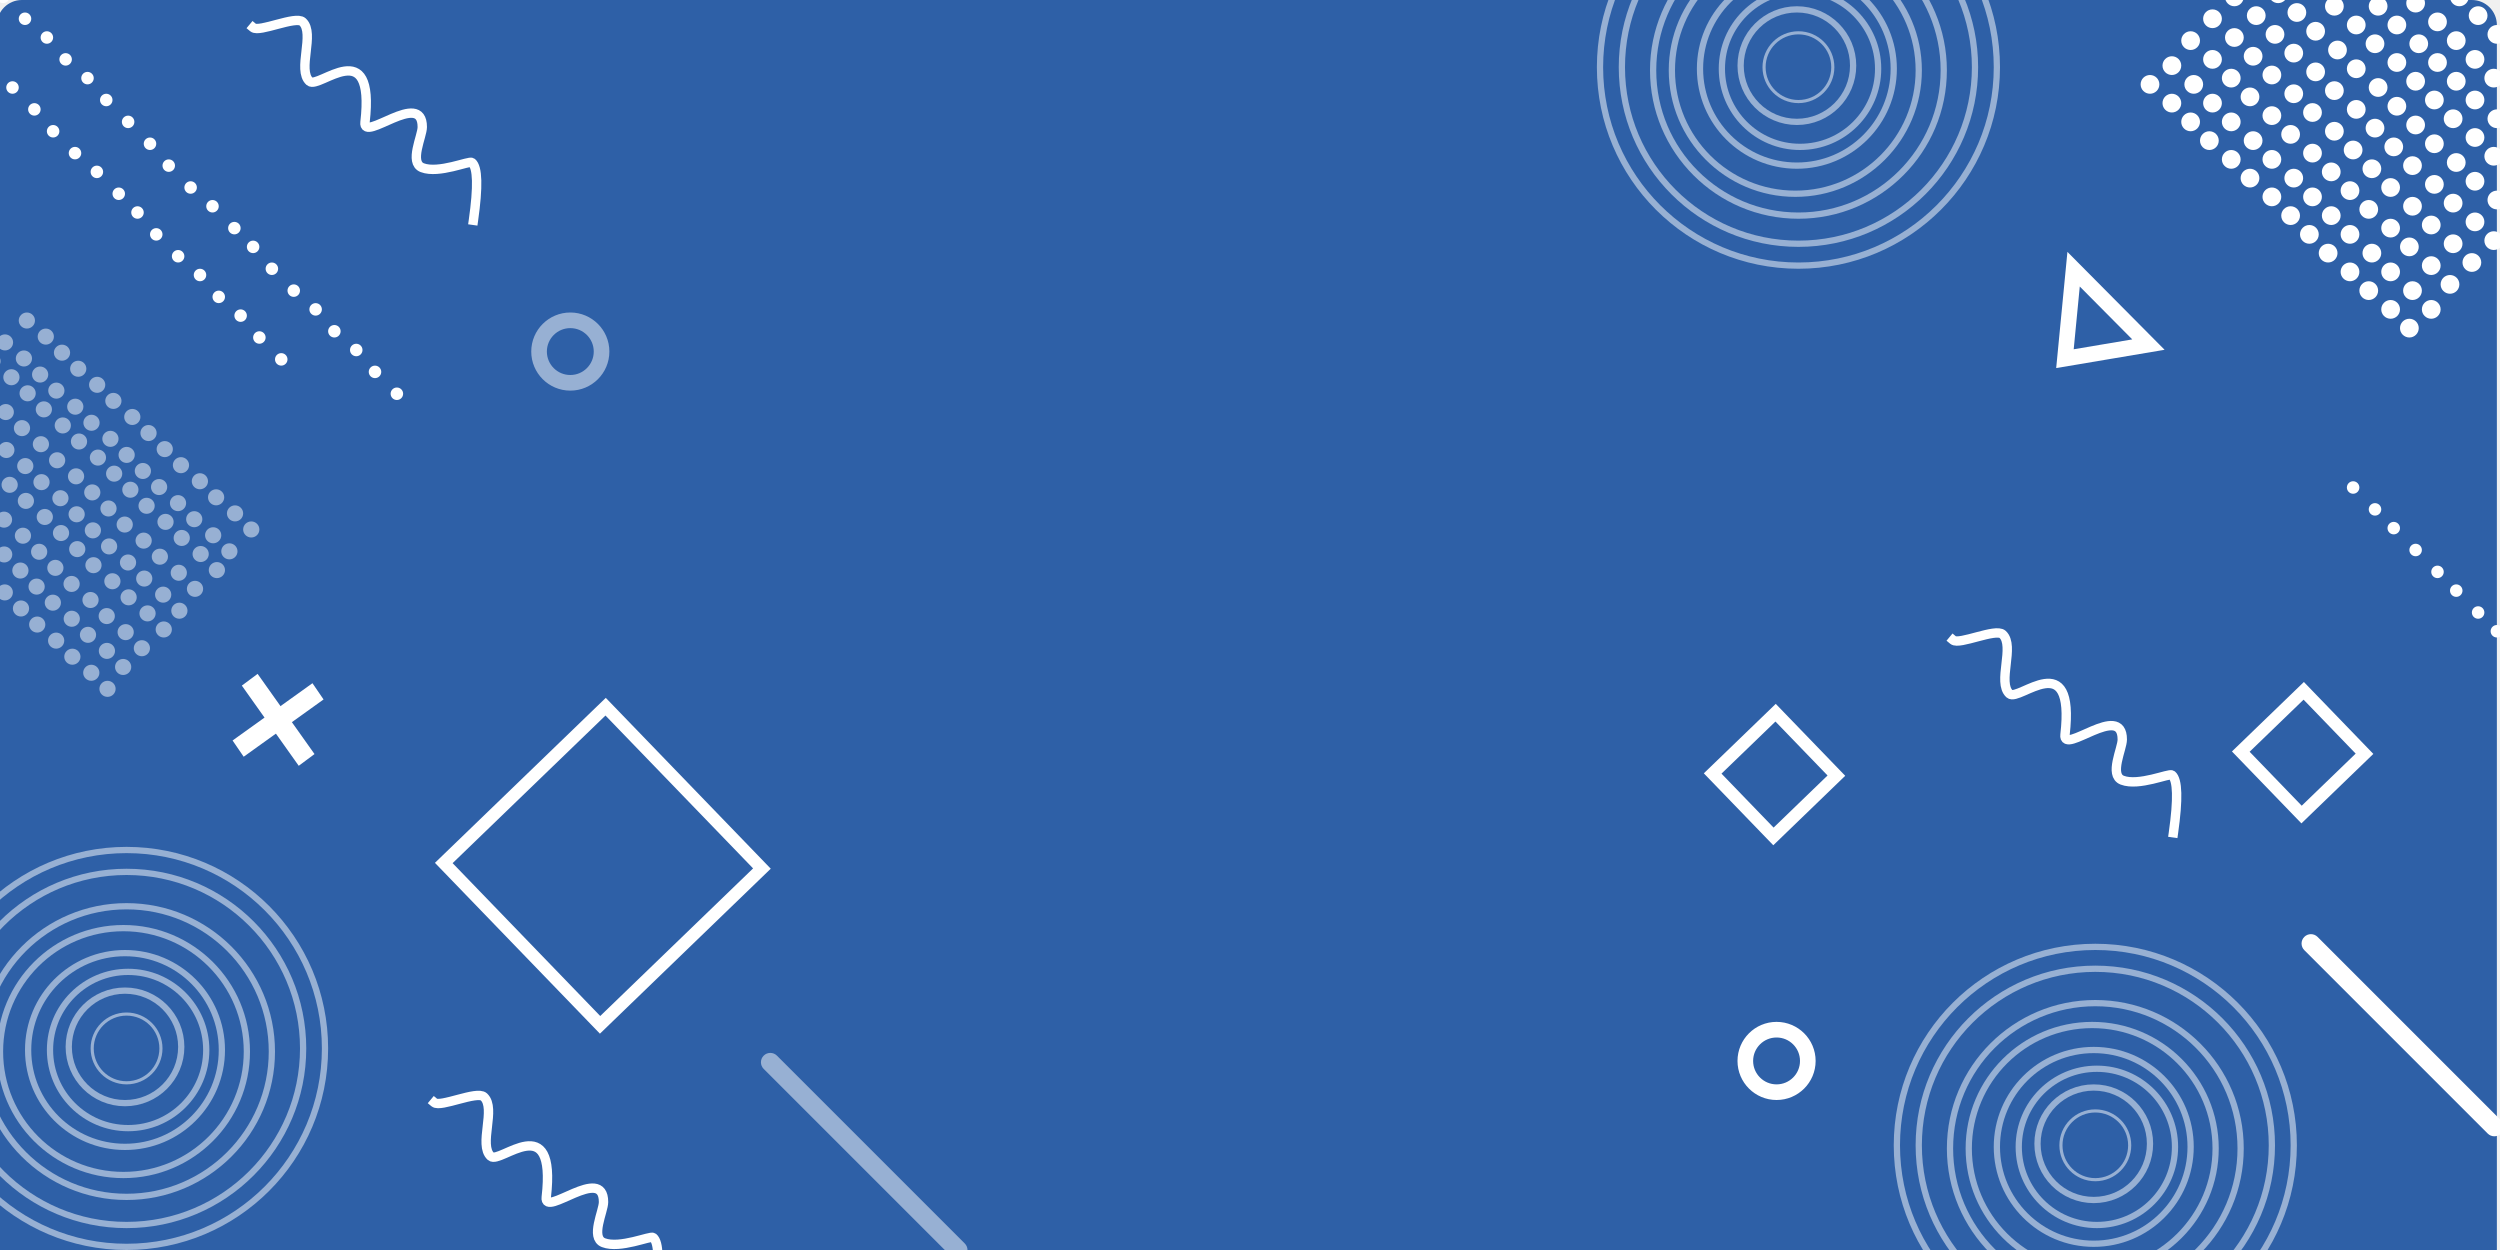
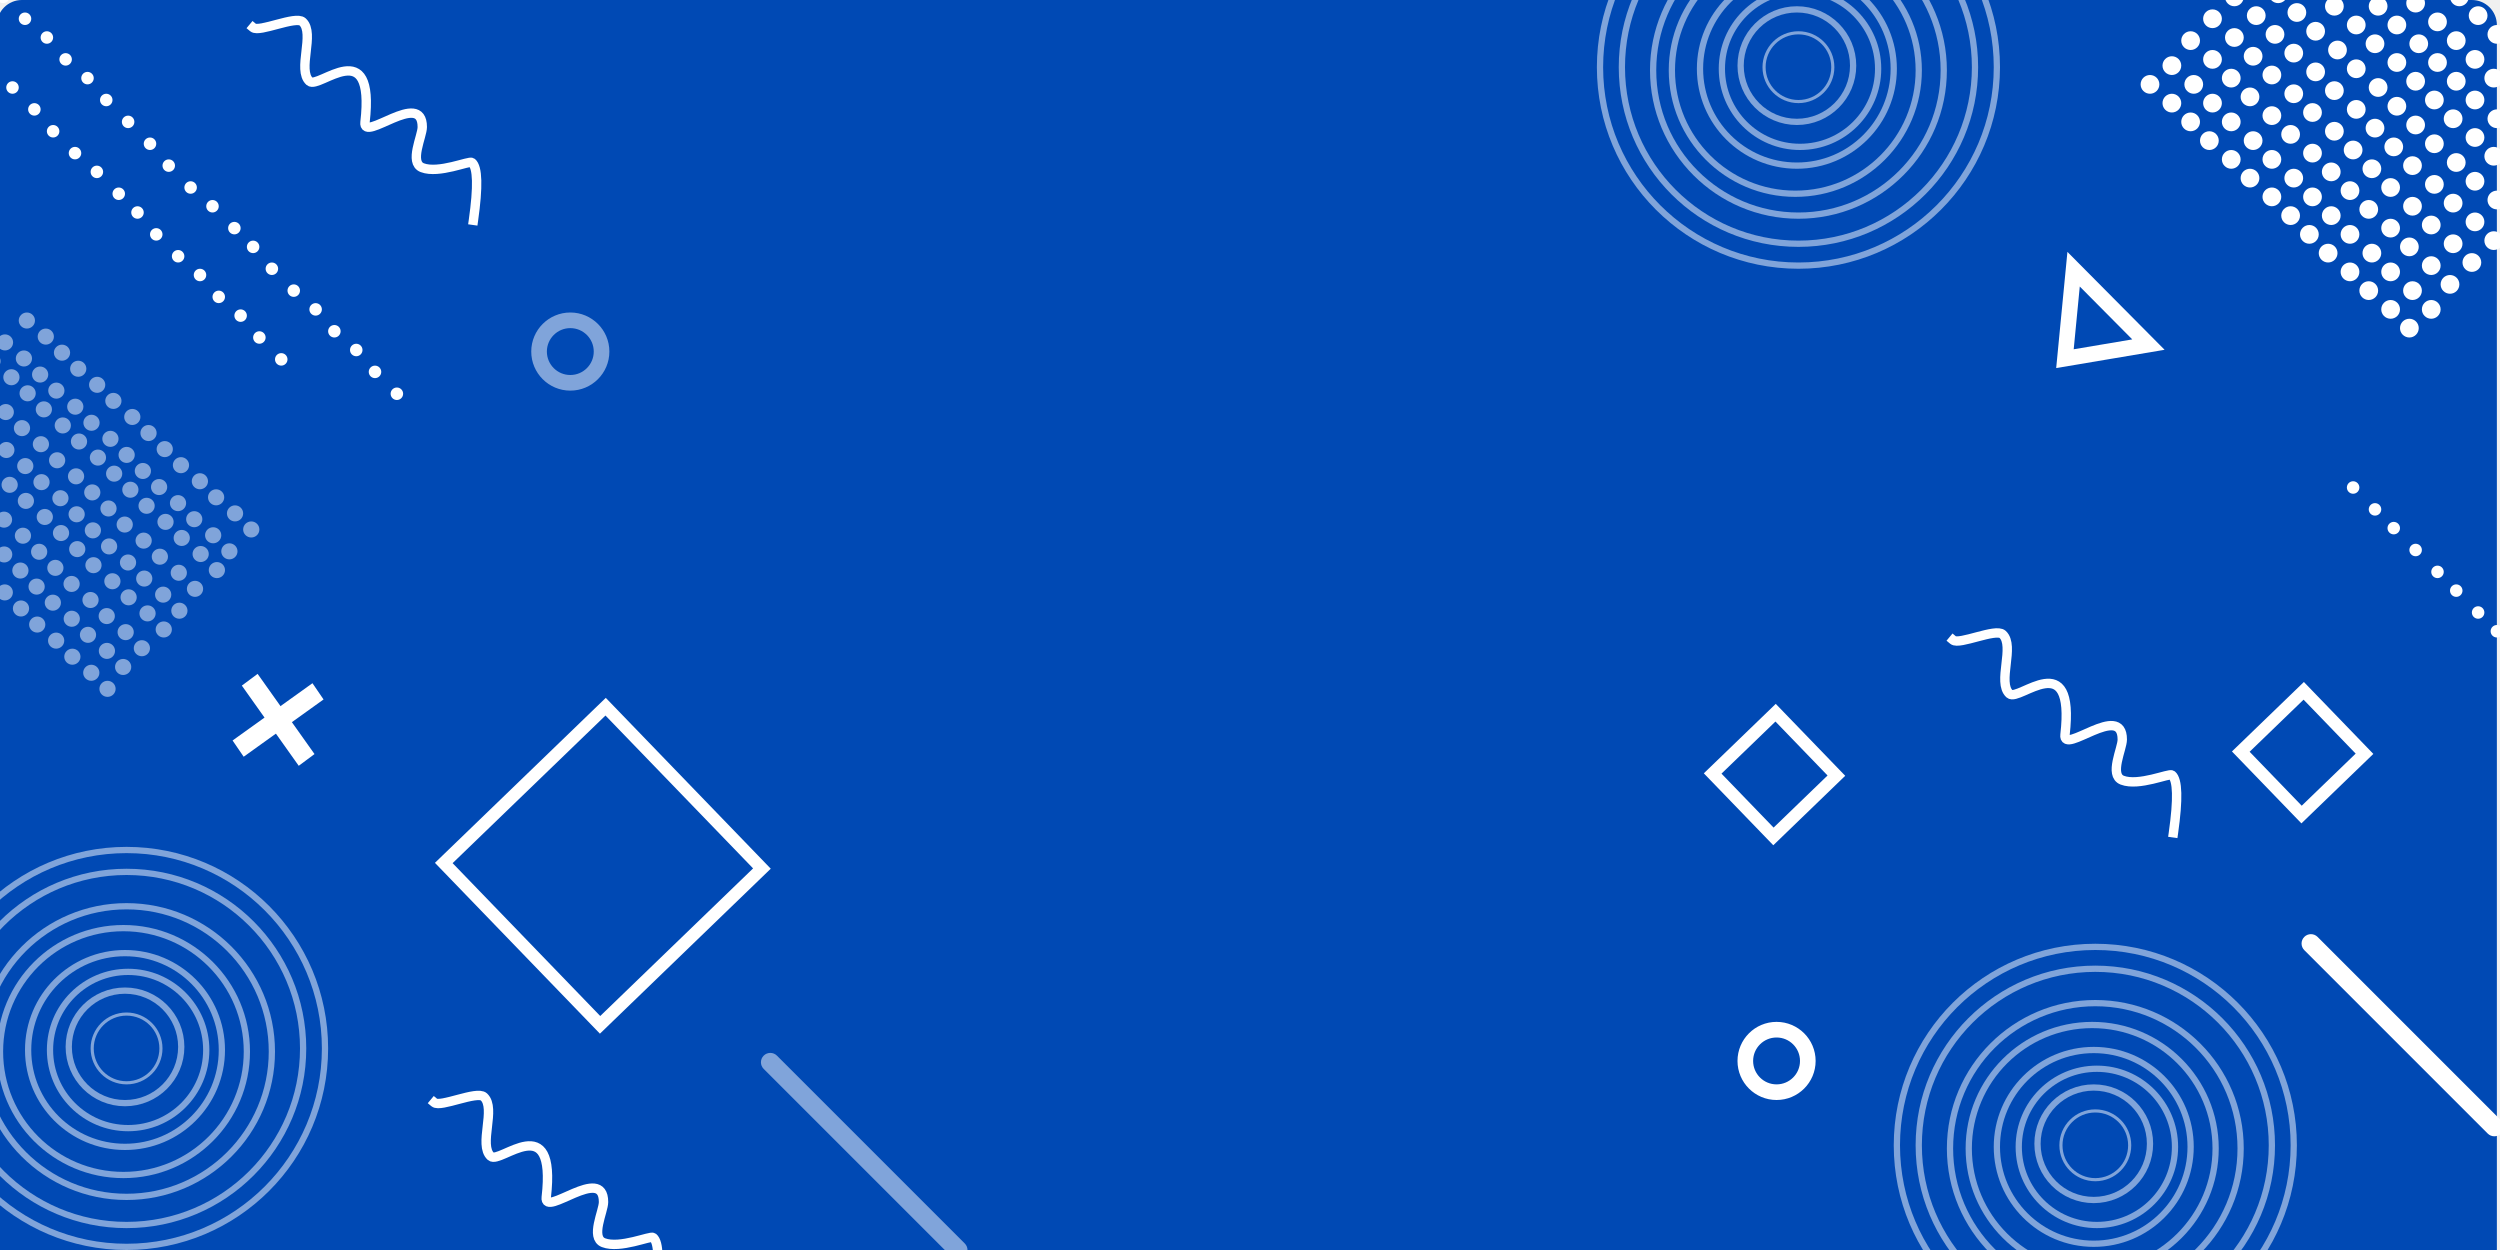
<svg xmlns="http://www.w3.org/2000/svg" width="800px" height="400px" viewBox="0 0 800 400" version="1.1">
  <g id="Sub_renewals_card" stroke="none" stroke-width="1" fill="none" fill-rule="evenodd">
    <g id="personal_design_card1" transform="translate(-77, -299)">
-       <path d="M84,299 L868,299 C872.418,299 876,302.582 876,307 L876,699 L876,699 L76,699 L76,307 C76,302.582 79.582,299 84,299 Z" id="Rectangle-Copy-11" fill="#2E60A7" />
+       <path d="M84,299 L868,299 C872.418,299 876,302.582 876,307 L876,699 L876,699 L76,699 L76,307 C76,302.582 79.582,299 84,299 Z" id="Rectangle-Copy-11" fill="#0049B4" />
      <path d="M658.847,532.86 L658.847,560.86 L630.847,560.86 L630.847,532.86 L658.847,532.86 Z" id="Rectangle" stroke="#FFFFFF" stroke-width="4" transform="translate(644.8473, 546.8597) rotate(46) translate(-644.8473, -546.8597) " />
      <rect id="Rectangle-Copy-2" stroke="#FFFFFF" stroke-width="4" transform="translate(269.9117, 576.0457) rotate(46) translate(-269.9117, -576.0457) " x="233.912" y="540.046" width="72" height="72" />
      <rect id="Rectangle-Copy-7" fill="#FFFFFF" transform="translate(845.8444, 630.2738) rotate(45) translate(-845.8444, -630.2738) " x="801.344" y="627.274" width="89" height="6" rx="3" />
      <g id="Group-2" transform="translate(762, 323)" fill="#FFFFFF">
        <circle id="Oval" cx="3" cy="3" r="3" />
        <circle id="Oval-Copy-9" cx="10" cy="9" r="3" />
        <circle id="Oval-Copy-10" cx="16" cy="15" r="3" />
        <circle id="Oval-Copy-11" cx="22" cy="21" r="3" />
        <circle id="Oval-Copy-12" cx="29" cy="27" r="3" />
        <circle id="Oval-Copy-13" cx="35" cy="33" r="3" />
        <circle id="Oval-Copy-14" cx="42" cy="39" r="3" />
        <circle id="Oval-Copy-15" cx="48" cy="45" r="3" />
        <circle id="Oval-Copy-16" cx="54" cy="51" r="3" />
        <circle id="Oval-Copy-17" cx="60" cy="57" r="3" />
        <circle id="Oval-Copy-18" cx="67" cy="63" r="3" />
        <circle id="Oval-Copy-19" cx="73" cy="69" r="3" />
        <circle id="Oval-Copy-20" cx="80" cy="75" r="3" />
        <circle id="Oval-Copy-21" cx="86" cy="81" r="3" />
        <g id="Group-4" transform="translate(66, 130)">
          <circle id="Oval-Copy-35" cx="48" cy="48" r="2" />
          <circle id="Oval-Copy-36" cx="42" cy="42" r="2" />
          <circle id="Oval-Copy-37" cx="35" cy="35" r="2" />
          <circle id="Oval-Copy-38" cx="29" cy="29" r="2" />
          <circle id="Oval-Copy-39" cx="22" cy="22" r="2" />
          <circle id="Oval-Copy-40" cx="15" cy="15" r="2" />
          <circle id="Oval-Copy-41" cx="9" cy="9" r="2" />
          <circle id="Oval-Copy-42" cx="2" cy="2" r="2" />
        </g>
      </g>
      <g id="Group-5-Copy" transform="translate(0, 245)" fill="#FFFFFF">
        <g id="Group-3" transform="translate(86, 87)">
          <circle id="Oval-Copy-22" cx="2" cy="2" r="2" />
          <circle id="Oval-Copy-23" cx="8" cy="9" r="2" />
          <circle id="Oval-Copy-24" cx="15" cy="16" r="2" />
          <circle id="Oval-Copy-25" cx="22" cy="22" r="2" />
          <circle id="Oval-Copy-26" cx="29" cy="29" r="2" />
          <circle id="Oval-Copy-27" cx="35" cy="35" r="2" />
          <circle id="Oval-Copy-28" cx="41" cy="42" r="2" />
          <circle id="Oval-Copy-29" cx="48" cy="49" r="2" />
          <circle id="Oval-Copy-30" cx="55" cy="55" r="2" />
          <circle id="Oval-Copy-31" cx="61" cy="62" r="2" />
          <circle id="Oval-Copy-32" cx="68" cy="68" r="2" />
          <circle id="Oval-Copy-33" cx="74" cy="75" r="2" />
          <circle id="Oval-Copy-34" cx="81" cy="82" r="2" />
        </g>
        <g id="Group-3">
          <circle id="Oval-Copy-34" cx="81" cy="82" r="2" />
        </g>
      </g>
      <g id="Group-5-Copy" transform="translate(37, 256)" fill="#FFFFFF">
        <g id="Group-3" transform="translate(86, 87)">
          <circle id="Oval-Copy-22" cx="2" cy="2" r="2" />
          <circle id="Oval-Copy-23" cx="8" cy="9" r="2" />
          <circle id="Oval-Copy-24" cx="15" cy="16" r="2" />
          <circle id="Oval-Copy-25" cx="22" cy="22" r="2" />
          <circle id="Oval-Copy-26" cx="29" cy="29" r="2" />
          <circle id="Oval-Copy-27" cx="35" cy="35" r="2" />
          <circle id="Oval-Copy-28" cx="41" cy="42" r="2" />
          <circle id="Oval-Copy-29" cx="48" cy="49" r="2" />
          <circle id="Oval-Copy-30" cx="55" cy="55" r="2" />
          <circle id="Oval-Copy-31" cx="61" cy="62" r="2" />
          <circle id="Oval-Copy-32" cx="68" cy="68" r="2" />
          <circle id="Oval-Copy-33" cx="74" cy="75" r="2" />
          <circle id="Oval-Copy-34" cx="81" cy="82" r="2" />
        </g>
        <g id="Group-3">
          <circle id="Oval-Copy-28" cx="41" cy="42" r="2" />
          <circle id="Oval-Copy-29" cx="48" cy="49" r="2" />
          <circle id="Oval-Copy-30" cx="55" cy="55" r="2" />
          <circle id="Oval-Copy-31" cx="61" cy="62" r="2" />
          <circle id="Oval-Copy-32" cx="68" cy="68" r="2" />
          <circle id="Oval-Copy-33" cx="74" cy="75" r="2" />
          <circle id="Oval-Copy-34" cx="81" cy="82" r="2" />
        </g>
      </g>
      <g id="Group-6" transform="translate(769, 259)" fill="#FFFFFF">
        <g id="Group-2-Copy" transform="translate(0, 58)">
          <circle id="Oval" cx="3" cy="3" r="3" />
          <circle id="Oval-Copy-9" cx="10" cy="9" r="3" />
          <circle id="Oval-Copy-10" cx="16" cy="15" r="3" />
          <circle id="Oval-Copy-11" cx="22" cy="21" r="3" />
          <circle id="Oval-Copy-12" cx="29" cy="27" r="3" />
          <circle id="Oval-Copy-13" cx="35" cy="33" r="3" />
          <circle id="Oval-Copy-14" cx="42" cy="39" r="3" />
          <circle id="Oval-Copy-15" cx="48" cy="45" r="3" />
          <circle id="Oval-Copy-16" cx="54" cy="51" r="3" />
          <circle id="Oval-Copy-17" cx="60" cy="57" r="3" />
          <circle id="Oval-Copy-18" cx="67" cy="63" r="3" />
          <circle id="Oval-Copy-19" cx="73" cy="69" r="3" />
          <circle id="Oval-Copy-20" cx="80" cy="75" r="3" />
          <circle id="Oval-Copy-21" cx="86" cy="81" r="3" />
        </g>
        <g id="Group-2-Copy-2" transform="translate(6, 50)">
          <circle id="Oval" cx="3" cy="3" r="3" />
          <circle id="Oval-Copy-9" cx="10" cy="9" r="3" />
          <circle id="Oval-Copy-10" cx="16" cy="15" r="3" />
          <circle id="Oval-Copy-11" cx="22" cy="21" r="3" />
          <circle id="Oval-Copy-12" cx="29" cy="27" r="3" />
          <circle id="Oval-Copy-13" cx="35" cy="33" r="3" />
          <circle id="Oval-Copy-14" cx="42" cy="39" r="3" />
          <circle id="Oval-Copy-15" cx="48" cy="45" r="3" />
          <circle id="Oval-Copy-16" cx="54" cy="51" r="3" />
          <circle id="Oval-Copy-17" cx="60" cy="57" r="3" />
          <circle id="Oval-Copy-18" cx="67" cy="63" r="3" />
          <circle id="Oval-Copy-19" cx="73" cy="69" r="3" />
          <circle id="Oval-Copy-20" cx="80" cy="75" r="3" />
          <circle id="Oval-Copy-21" cx="86" cy="81" r="3" />
        </g>
        <g id="Group-2-Copy-3" transform="translate(13, 43)">
          <circle id="Oval" cx="3" cy="3" r="3" />
          <circle id="Oval-Copy-9" cx="10" cy="9" r="3" />
          <circle id="Oval-Copy-10" cx="16" cy="15" r="3" />
          <circle id="Oval-Copy-11" cx="22" cy="21" r="3" />
          <circle id="Oval-Copy-12" cx="29" cy="27" r="3" />
          <circle id="Oval-Copy-13" cx="35" cy="33" r="3" />
          <circle id="Oval-Copy-14" cx="42" cy="39" r="3" />
          <circle id="Oval-Copy-15" cx="48" cy="45" r="3" />
          <circle id="Oval-Copy-16" cx="54" cy="51" r="3" />
          <circle id="Oval-Copy-17" cx="60" cy="57" r="3" />
          <circle id="Oval-Copy-18" cx="67" cy="63" r="3" />
          <circle id="Oval-Copy-19" cx="73" cy="69" r="3" />
          <circle id="Oval-Copy-20" cx="80" cy="75" r="3" />
          <circle id="Oval-Copy-21" cx="86" cy="81" r="3" />
        </g>
        <g id="Group-2-Copy-4" transform="translate(20, 36)">
          <circle id="Oval" cx="3" cy="3" r="3" />
          <circle id="Oval-Copy-9" cx="10" cy="9" r="3" />
          <circle id="Oval-Copy-10" cx="16" cy="15" r="3" />
          <circle id="Oval-Copy-11" cx="22" cy="21" r="3" />
          <circle id="Oval-Copy-12" cx="29" cy="27" r="3" />
          <circle id="Oval-Copy-13" cx="35" cy="33" r="3" />
          <circle id="Oval-Copy-14" cx="42" cy="39" r="3" />
          <circle id="Oval-Copy-15" cx="48" cy="45" r="3" />
          <circle id="Oval-Copy-16" cx="54" cy="51" r="3" />
          <circle id="Oval-Copy-17" cx="60" cy="57" r="3" />
          <circle id="Oval-Copy-18" cx="67" cy="63" r="3" />
          <circle id="Oval-Copy-19" cx="73" cy="69" r="3" />
          <circle id="Oval-Copy-20" cx="80" cy="75" r="3" />
          <circle id="Oval-Copy-21" cx="86" cy="81" r="3" />
        </g>
        <g id="Group-2-Copy-5" transform="translate(27, 29)">
          <circle id="Oval-Copy-9" cx="10" cy="9" r="3" />
          <circle id="Oval-Copy-10" cx="16" cy="15" r="3" />
          <circle id="Oval-Copy-11" cx="22" cy="21" r="3" />
          <circle id="Oval-Copy-12" cx="29" cy="27" r="3" />
          <circle id="Oval-Copy-13" cx="35" cy="33" r="3" />
          <circle id="Oval-Copy-14" cx="42" cy="39" r="3" />
          <circle id="Oval-Copy-15" cx="48" cy="45" r="3" />
          <circle id="Oval-Copy-16" cx="54" cy="51" r="3" />
          <circle id="Oval-Copy-17" cx="60" cy="57" r="3" />
          <circle id="Oval-Copy-18" cx="67" cy="63" r="3" />
          <circle id="Oval-Copy-19" cx="73" cy="69" r="3" />
          <circle id="Oval-Copy-20" cx="80" cy="75" r="3" />
        </g>
        <g id="Group-2-Copy-6" transform="translate(33, 21)">
          <circle id="Oval-Copy-11" cx="22" cy="21" r="3" />
          <circle id="Oval-Copy-12" cx="29" cy="27" r="3" />
          <circle id="Oval-Copy-13" cx="35" cy="33" r="3" />
          <circle id="Oval-Copy-14" cx="42" cy="39" r="3" />
          <circle id="Oval-Copy-15" cx="48" cy="45" r="3" />
          <circle id="Oval-Copy-16" cx="54" cy="51" r="3" />
          <circle id="Oval-Copy-17" cx="60" cy="57" r="3" />
          <circle id="Oval-Copy-18" cx="67" cy="63" r="3" />
          <circle id="Oval-Copy-19" cx="73" cy="69" r="3" />
        </g>
        <g id="Group-2-Copy-7" transform="translate(40, 15)">
          <circle id="Oval-Copy-12" cx="29" cy="27" r="3" />
          <circle id="Oval-Copy-13" cx="35" cy="33" r="3" />
          <circle id="Oval-Copy-14" cx="42" cy="39" r="3" />
          <circle id="Oval-Copy-15" cx="48" cy="45" r="3" />
          <circle id="Oval-Copy-16" cx="54" cy="51" r="3" />
          <circle id="Oval-Copy-17" cx="60" cy="57" r="3" />
          <circle id="Oval-Copy-18" cx="67" cy="63" r="3" />
        </g>
        <g id="Group-2-Copy-8" transform="translate(46, 8)">
          <circle id="Oval-Copy-13" cx="35" cy="33" r="3" />
          <circle id="Oval-Copy-14" cx="42" cy="39" r="3" />
          <circle id="Oval-Copy-15" cx="48" cy="45" r="3" />
          <circle id="Oval-Copy-16" cx="54" cy="51" r="3" />
          <circle id="Oval-Copy-17" cx="60" cy="57" r="3" />
        </g>
        <g id="Group-2-Copy-9" transform="translate(53, 0)">
          <circle id="Oval-Copy-14" cx="42" cy="39" r="3" />
          <circle id="Oval-Copy-15" cx="48" cy="45" r="3" />
          <circle id="Oval-Copy-16" cx="54" cy="51" r="3" />
        </g>
      </g>
      <g id="Group-6-Copy" opacity="0.5" transform="translate(37, 399)" fill="#FFFFFF">
        <g id="Group-2-Copy" transform="translate(0, 51)">
          <ellipse id="Oval-Copy-15" cx="41.528" cy="38.571" rx="2.596" ry="2.571" />
          <ellipse id="Oval-Copy-16" cx="46.719" cy="43.714" rx="2.596" ry="2.571" />
          <ellipse id="Oval-Copy-17" cx="51.91" cy="48.857" rx="2.596" ry="2.571" />
          <ellipse id="Oval-Copy-18" cx="57.966" cy="54" rx="2.596" ry="2.571" />
          <ellipse id="Oval-Copy-19" cx="63.157" cy="59.143" rx="2.596" ry="2.571" />
          <ellipse id="Oval-Copy-20" cx="69.213" cy="64.286" rx="2.596" ry="2.571" />
          <ellipse id="Oval-Copy-21" cx="74.404" cy="69.429" rx="2.596" ry="2.571" />
        </g>
        <g id="Group-2-Copy-2" transform="translate(5, 44)">
          <ellipse id="Oval-Copy-14" cx="36.337" cy="33.429" rx="2.596" ry="2.571" />
          <ellipse id="Oval-Copy-15" cx="41.528" cy="38.571" rx="2.596" ry="2.571" />
          <ellipse id="Oval-Copy-16" cx="46.719" cy="43.714" rx="2.596" ry="2.571" />
          <ellipse id="Oval-Copy-17" cx="51.91" cy="48.857" rx="2.596" ry="2.571" />
          <ellipse id="Oval-Copy-18" cx="57.966" cy="54" rx="2.596" ry="2.571" />
          <ellipse id="Oval-Copy-19" cx="63.157" cy="59.143" rx="2.596" ry="2.571" />
          <ellipse id="Oval-Copy-20" cx="69.213" cy="64.286" rx="2.596" ry="2.571" />
          <ellipse id="Oval-Copy-21" cx="74.404" cy="69.429" rx="2.596" ry="2.571" />
        </g>
        <g id="Group-2-Copy-3" transform="translate(11, 38)">
          <ellipse id="Oval-Copy-13" cx="30.281" cy="28.286" rx="2.596" ry="2.571" />
          <ellipse id="Oval-Copy-14" cx="36.337" cy="33.429" rx="2.596" ry="2.571" />
          <ellipse id="Oval-Copy-15" cx="41.528" cy="38.571" rx="2.596" ry="2.571" />
          <ellipse id="Oval-Copy-16" cx="46.719" cy="43.714" rx="2.596" ry="2.571" />
          <ellipse id="Oval-Copy-17" cx="51.91" cy="48.857" rx="2.596" ry="2.571" />
          <ellipse id="Oval-Copy-18" cx="57.966" cy="54" rx="2.596" ry="2.571" />
          <ellipse id="Oval-Copy-19" cx="63.157" cy="59.143" rx="2.596" ry="2.571" />
          <ellipse id="Oval-Copy-20" cx="69.213" cy="64.286" rx="2.596" ry="2.571" />
          <ellipse id="Oval-Copy-21" cx="74.404" cy="69.429" rx="2.596" ry="2.571" />
        </g>
        <g id="Group-2-Copy-4" transform="translate(18, 32)">
          <ellipse id="Oval-Copy-12" cx="25.09" cy="23.143" rx="2.596" ry="2.571" />
          <ellipse id="Oval-Copy-13" cx="30.281" cy="28.286" rx="2.596" ry="2.571" />
          <ellipse id="Oval-Copy-14" cx="36.337" cy="33.429" rx="2.596" ry="2.571" />
          <ellipse id="Oval-Copy-15" cx="41.528" cy="38.571" rx="2.596" ry="2.571" />
          <ellipse id="Oval-Copy-16" cx="46.719" cy="43.714" rx="2.596" ry="2.571" />
          <ellipse id="Oval-Copy-17" cx="51.91" cy="48.857" rx="2.596" ry="2.571" />
          <ellipse id="Oval-Copy-18" cx="57.966" cy="54" rx="2.596" ry="2.571" />
          <ellipse id="Oval-Copy-19" cx="63.157" cy="59.143" rx="2.596" ry="2.571" />
          <ellipse id="Oval-Copy-20" cx="69.213" cy="64.286" rx="2.596" ry="2.571" />
          <ellipse id="Oval-Copy-21" cx="74.404" cy="69.429" rx="2.596" ry="2.571" />
        </g>
        <g id="Group-2-Copy-5" transform="translate(23, 26)">
          <ellipse id="Oval-Copy-11" cx="19.034" cy="18" rx="2.596" ry="2.571" />
          <ellipse id="Oval-Copy-12" cx="25.09" cy="23.143" rx="2.596" ry="2.571" />
          <ellipse id="Oval-Copy-13" cx="30.281" cy="28.286" rx="2.596" ry="2.571" />
          <ellipse id="Oval-Copy-14" cx="36.337" cy="33.429" rx="2.596" ry="2.571" />
          <ellipse id="Oval-Copy-15" cx="41.528" cy="38.571" rx="2.596" ry="2.571" />
          <ellipse id="Oval-Copy-16" cx="46.719" cy="43.714" rx="2.596" ry="2.571" />
          <ellipse id="Oval-Copy-17" cx="51.91" cy="48.857" rx="2.596" ry="2.571" />
          <ellipse id="Oval-Copy-18" cx="57.966" cy="54" rx="2.596" ry="2.571" />
          <ellipse id="Oval-Copy-19" cx="63.157" cy="59.143" rx="2.596" ry="2.571" />
          <ellipse id="Oval-Copy-20" cx="69.213" cy="64.286" rx="2.596" ry="2.571" />
          <ellipse id="Oval-Copy-21" cx="74.404" cy="69.429" rx="2.596" ry="2.571" />
        </g>
        <g id="Group-2-Copy-6" transform="translate(28, 19)">
          <ellipse id="Oval-Copy-10" cx="13.843" cy="12.857" rx="2.596" ry="2.571" />
          <ellipse id="Oval-Copy-11" cx="19.034" cy="18" rx="2.596" ry="2.571" />
          <ellipse id="Oval-Copy-12" cx="25.09" cy="23.143" rx="2.596" ry="2.571" />
          <ellipse id="Oval-Copy-13" cx="30.281" cy="28.286" rx="2.596" ry="2.571" />
          <ellipse id="Oval-Copy-14" cx="36.337" cy="33.429" rx="2.596" ry="2.571" />
          <ellipse id="Oval-Copy-15" cx="41.528" cy="38.571" rx="2.596" ry="2.571" />
          <ellipse id="Oval-Copy-16" cx="46.719" cy="43.714" rx="2.596" ry="2.571" />
          <ellipse id="Oval-Copy-17" cx="51.91" cy="48.857" rx="2.596" ry="2.571" />
          <ellipse id="Oval-Copy-18" cx="57.966" cy="54" rx="2.596" ry="2.571" />
          <ellipse id="Oval-Copy-19" cx="63.157" cy="59.143" rx="2.596" ry="2.571" />
          <ellipse id="Oval-Copy-20" cx="69.213" cy="64.286" rx="2.596" ry="2.571" />
          <ellipse id="Oval-Copy-21" cx="74.404" cy="69.429" rx="2.596" ry="2.571" />
        </g>
        <g id="Group-2-Copy-7" transform="translate(35, 13)">
          <ellipse id="Oval" cx="2.596" cy="2.571" rx="2.596" ry="2.571" />
          <ellipse id="Oval-Copy-9" cx="8.652" cy="7.714" rx="2.596" ry="2.571" />
          <ellipse id="Oval-Copy-10" cx="13.843" cy="12.857" rx="2.596" ry="2.571" />
          <ellipse id="Oval-Copy-11" cx="19.034" cy="18" rx="2.596" ry="2.571" />
          <ellipse id="Oval-Copy-12" cx="25.09" cy="23.143" rx="2.596" ry="2.571" />
          <ellipse id="Oval-Copy-13" cx="30.281" cy="28.286" rx="2.596" ry="2.571" />
          <ellipse id="Oval-Copy-14" cx="36.337" cy="33.429" rx="2.596" ry="2.571" />
          <ellipse id="Oval-Copy-15" cx="41.528" cy="38.571" rx="2.596" ry="2.571" />
          <ellipse id="Oval-Copy-16" cx="46.719" cy="43.714" rx="2.596" ry="2.571" />
          <ellipse id="Oval-Copy-17" cx="51.91" cy="48.857" rx="2.596" ry="2.571" />
          <ellipse id="Oval-Copy-18" cx="57.966" cy="54" rx="2.596" ry="2.571" />
          <ellipse id="Oval-Copy-19" cx="63.157" cy="59.143" rx="2.596" ry="2.571" />
          <ellipse id="Oval-Copy-20" cx="69.213" cy="64.286" rx="2.596" ry="2.571" />
          <ellipse id="Oval-Copy-21" cx="74.404" cy="69.429" rx="2.596" ry="2.571" />
        </g>
        <g id="Group-2-Copy-8" transform="translate(39, 7)">
          <ellipse id="Oval" cx="2.596" cy="2.571" rx="2.596" ry="2.571" />
          <ellipse id="Oval-Copy-9" cx="8.652" cy="7.714" rx="2.596" ry="2.571" />
          <ellipse id="Oval-Copy-10" cx="13.843" cy="12.857" rx="2.596" ry="2.571" />
          <ellipse id="Oval-Copy-11" cx="19.034" cy="18" rx="2.596" ry="2.571" />
          <ellipse id="Oval-Copy-12" cx="25.09" cy="23.143" rx="2.596" ry="2.571" />
          <ellipse id="Oval-Copy-13" cx="30.281" cy="28.286" rx="2.596" ry="2.571" />
          <ellipse id="Oval-Copy-14" cx="36.337" cy="33.429" rx="2.596" ry="2.571" />
          <ellipse id="Oval-Copy-15" cx="41.528" cy="38.571" rx="2.596" ry="2.571" />
          <ellipse id="Oval-Copy-16" cx="46.719" cy="43.714" rx="2.596" ry="2.571" />
          <ellipse id="Oval-Copy-17" cx="51.91" cy="48.857" rx="2.596" ry="2.571" />
          <ellipse id="Oval-Copy-18" cx="57.966" cy="54" rx="2.596" ry="2.571" />
          <ellipse id="Oval-Copy-19" cx="63.157" cy="59.143" rx="2.596" ry="2.571" />
          <ellipse id="Oval-Copy-20" cx="69.213" cy="64.286" rx="2.596" ry="2.571" />
          <ellipse id="Oval-Copy-21" cx="74.404" cy="69.429" rx="2.596" ry="2.571" />
        </g>
        <g id="Group-2-Copy-9" transform="translate(46, 0)">
          <ellipse id="Oval" cx="2.596" cy="2.571" rx="2.596" ry="2.571" />
          <ellipse id="Oval-Copy-9" cx="8.652" cy="7.714" rx="2.596" ry="2.571" />
          <ellipse id="Oval-Copy-10" cx="13.843" cy="12.857" rx="2.596" ry="2.571" />
          <ellipse id="Oval-Copy-11" cx="19.034" cy="18" rx="2.596" ry="2.571" />
          <ellipse id="Oval-Copy-12" cx="25.09" cy="23.143" rx="2.596" ry="2.571" />
          <ellipse id="Oval-Copy-13" cx="30.281" cy="28.286" rx="2.596" ry="2.571" />
          <ellipse id="Oval-Copy-14" cx="36.337" cy="33.429" rx="2.596" ry="2.571" />
          <ellipse id="Oval-Copy-15" cx="41.528" cy="38.571" rx="2.596" ry="2.571" />
          <ellipse id="Oval-Copy-16" cx="46.719" cy="43.714" rx="2.596" ry="2.571" />
          <ellipse id="Oval-Copy-17" cx="51.91" cy="48.857" rx="2.596" ry="2.571" />
          <ellipse id="Oval-Copy-18" cx="57.966" cy="54" rx="2.596" ry="2.571" />
          <ellipse id="Oval-Copy-19" cx="63.157" cy="59.143" rx="2.596" ry="2.571" />
          <ellipse id="Oval-Copy-20" cx="69.213" cy="64.286" rx="2.596" ry="2.571" />
          <ellipse id="Oval-Copy-21" cx="74.404" cy="69.429" rx="2.596" ry="2.571" />
        </g>
      </g>
      <path d="M702,503.831 C703.944,505.45 715.635,499.958 717.838,502 C721.852,505.72 716.035,517.404 720.066,521.038 C723,523.683 741.131,505.331 737.8,534.127 C737.027,540.811 756.129,523.507 756.129,535.651 C756.129,538.606 751.844,547.007 756.129,548.66 C761.381,550.688 771.211,546.348 772,547 C773.862,548.54 774.029,554.707 772.5,565.5" id="Line" stroke="#FFFFFF" stroke-width="3" stroke-linecap="square" />
      <path d="M158,307.831 C159.944,309.45 171.635,303.958 173.838,306 C177.852,309.72 172.035,321.404 176.066,325.038 C179,327.683 197.131,309.331 193.8,338.127 C193.027,344.811 212.129,327.507 212.129,339.651 C212.129,342.606 207.844,351.007 212.129,352.66 C217.381,354.688 227.211,350.348 228,351 C229.862,352.54 230.029,358.707 228.5,369.5" id="Line-Copy-2" stroke="#FFFFFF" stroke-width="3" stroke-linecap="square" />
      <path d="M216,651.831 C217.944,653.45 229.635,647.958 231.838,650 C235.852,653.72 230.035,665.404 234.066,669.038 C237,671.683 255.131,653.331 251.8,682.127 C251.027,688.811 270.129,671.507 270.129,683.651 C270.129,686.606 265.844,695.007 270.129,696.66 C275.381,698.688 285.211,694.348 286,695 C287.862,696.54 288.029,702.707 286.5,713.5" id="Line-Copy-3" stroke="#FFFFFF" stroke-width="3" stroke-linecap="square" />
      <rect id="Rectangle-Copy-5" fill="#FFFFFF" opacity="0.5" transform="translate(353.5515, 668.9809) rotate(45) translate(-353.5515, -668.9809) " x="308.051" y="665.981" width="91" height="6" rx="3" />
      <rect id="Rectangle-Copy" stroke="#FFFFFF" stroke-width="4" transform="translate(813.8473, 539.8597) rotate(46) translate(-813.8473, -539.8597) " x="799.847" y="525.86" width="28" height="28" />
      <path d="M741.819,384.164 L763.111,410.663 L736.073,412.35 L741.819,384.164 Z" id="Triangle" stroke="#FFFFFF" stroke-width="5" transform="translate(750.5266, 396.7478) rotate(-6) translate(-750.5266, -396.7478) " />
      <circle id="Oval" stroke="#FFFFFF" stroke-width="5" cx="645.5" cy="638.5" r="10" />
      <circle id="Oval-Copy-8" stroke="#FFFFFF" stroke-width="5" opacity="0.5" cx="259.5" cy="411.5" r="10" />
      <g id="Group" opacity="0.5" transform="translate(588, 256)" stroke="#FFFFFF">
        <circle id="Oval" cx="64.5" cy="64.5" r="11" />
        <circle id="Oval-Copy" stroke-width="2" cx="64" cy="64" r="18" />
        <circle id="Oval-Copy-2" stroke-width="2" cx="65" cy="65" r="25" />
        <circle id="Oval-Copy-3" stroke-width="2" cx="64" cy="65" r="31" />
        <circle id="Oval-Copy-4" stroke-width="2" cx="63.5" cy="65.5" r="39.5" />
        <circle id="Oval-Copy-5" stroke-width="2" cx="64.5" cy="65.5" r="46.5" />
        <circle id="Oval-Copy-6" stroke-width="2" cx="64.5" cy="64.5" r="56.5" />
        <circle id="Oval-Copy-7" stroke-width="2" cx="64.5" cy="64.5" r="63.5" />
      </g>
      <g id="Group-Copy" opacity="0.5" transform="translate(683, 601)" stroke="#FFFFFF">
        <circle id="Oval" cx="64.5" cy="64.5" r="11" />
        <circle id="Oval-Copy" stroke-width="2" cx="64" cy="64" r="18" />
        <circle id="Oval-Copy-2" stroke-width="2" cx="65" cy="65" r="25" />
        <circle id="Oval-Copy-3" stroke-width="2" cx="64" cy="65" r="31" />
        <circle id="Oval-Copy-4" stroke-width="2" cx="63.5" cy="65.5" r="39.5" />
        <circle id="Oval-Copy-5" stroke-width="2" cx="64.5" cy="65.5" r="46.5" />
        <circle id="Oval-Copy-6" stroke-width="2" cx="64.5" cy="64.5" r="56.5" />
        <circle id="Oval-Copy-7" stroke-width="2" cx="64.5" cy="64.5" r="63.5" />
      </g>
      <g id="Group-Copy-2" opacity="0.5" transform="translate(53, 570)" stroke="#FFFFFF">
        <circle id="Oval" cx="64.5" cy="64.5" r="11" />
        <circle id="Oval-Copy" stroke-width="2" cx="64" cy="64" r="18" />
        <circle id="Oval-Copy-2" stroke-width="2" cx="65" cy="65" r="25" />
        <circle id="Oval-Copy-3" stroke-width="2" cx="64" cy="65" r="31" />
        <circle id="Oval-Copy-4" stroke-width="2" cx="63.5" cy="65.5" r="39.5" />
        <circle id="Oval-Copy-5" stroke-width="2" cx="64.5" cy="65.5" r="46.5" />
        <circle id="Oval-Copy-6" stroke-width="2" cx="64.5" cy="64.5" r="56.5" />
        <circle id="Oval-Copy-7" stroke-width="2" cx="64.5" cy="64.5" r="63.5" />
      </g>
      <g id="Group-Copy-2" transform="translate(165.9888, 529.342) rotate(9) translate(-165.9888, -529.342) translate(152.3409, 515.842)" fill="#FFFFFF">
        <polygon id="Rectangle" transform="translate(13.67507, 13.5) rotate(45) translate(-13.67507, -13.5) " points="-2.093 10.176 29.372 10.531 29.443 16.824 -2.022 16.469" />
        <polygon id="Rectangle-Copy-3" transform="translate(13.64782, 13.54961) rotate(-44) translate(-13.64782, -13.54961) " points="-2.043 10.579 29.41 10.224 29.339 16.52 -2.114 16.875" />
      </g>
    </g>
  </g>
</svg>
